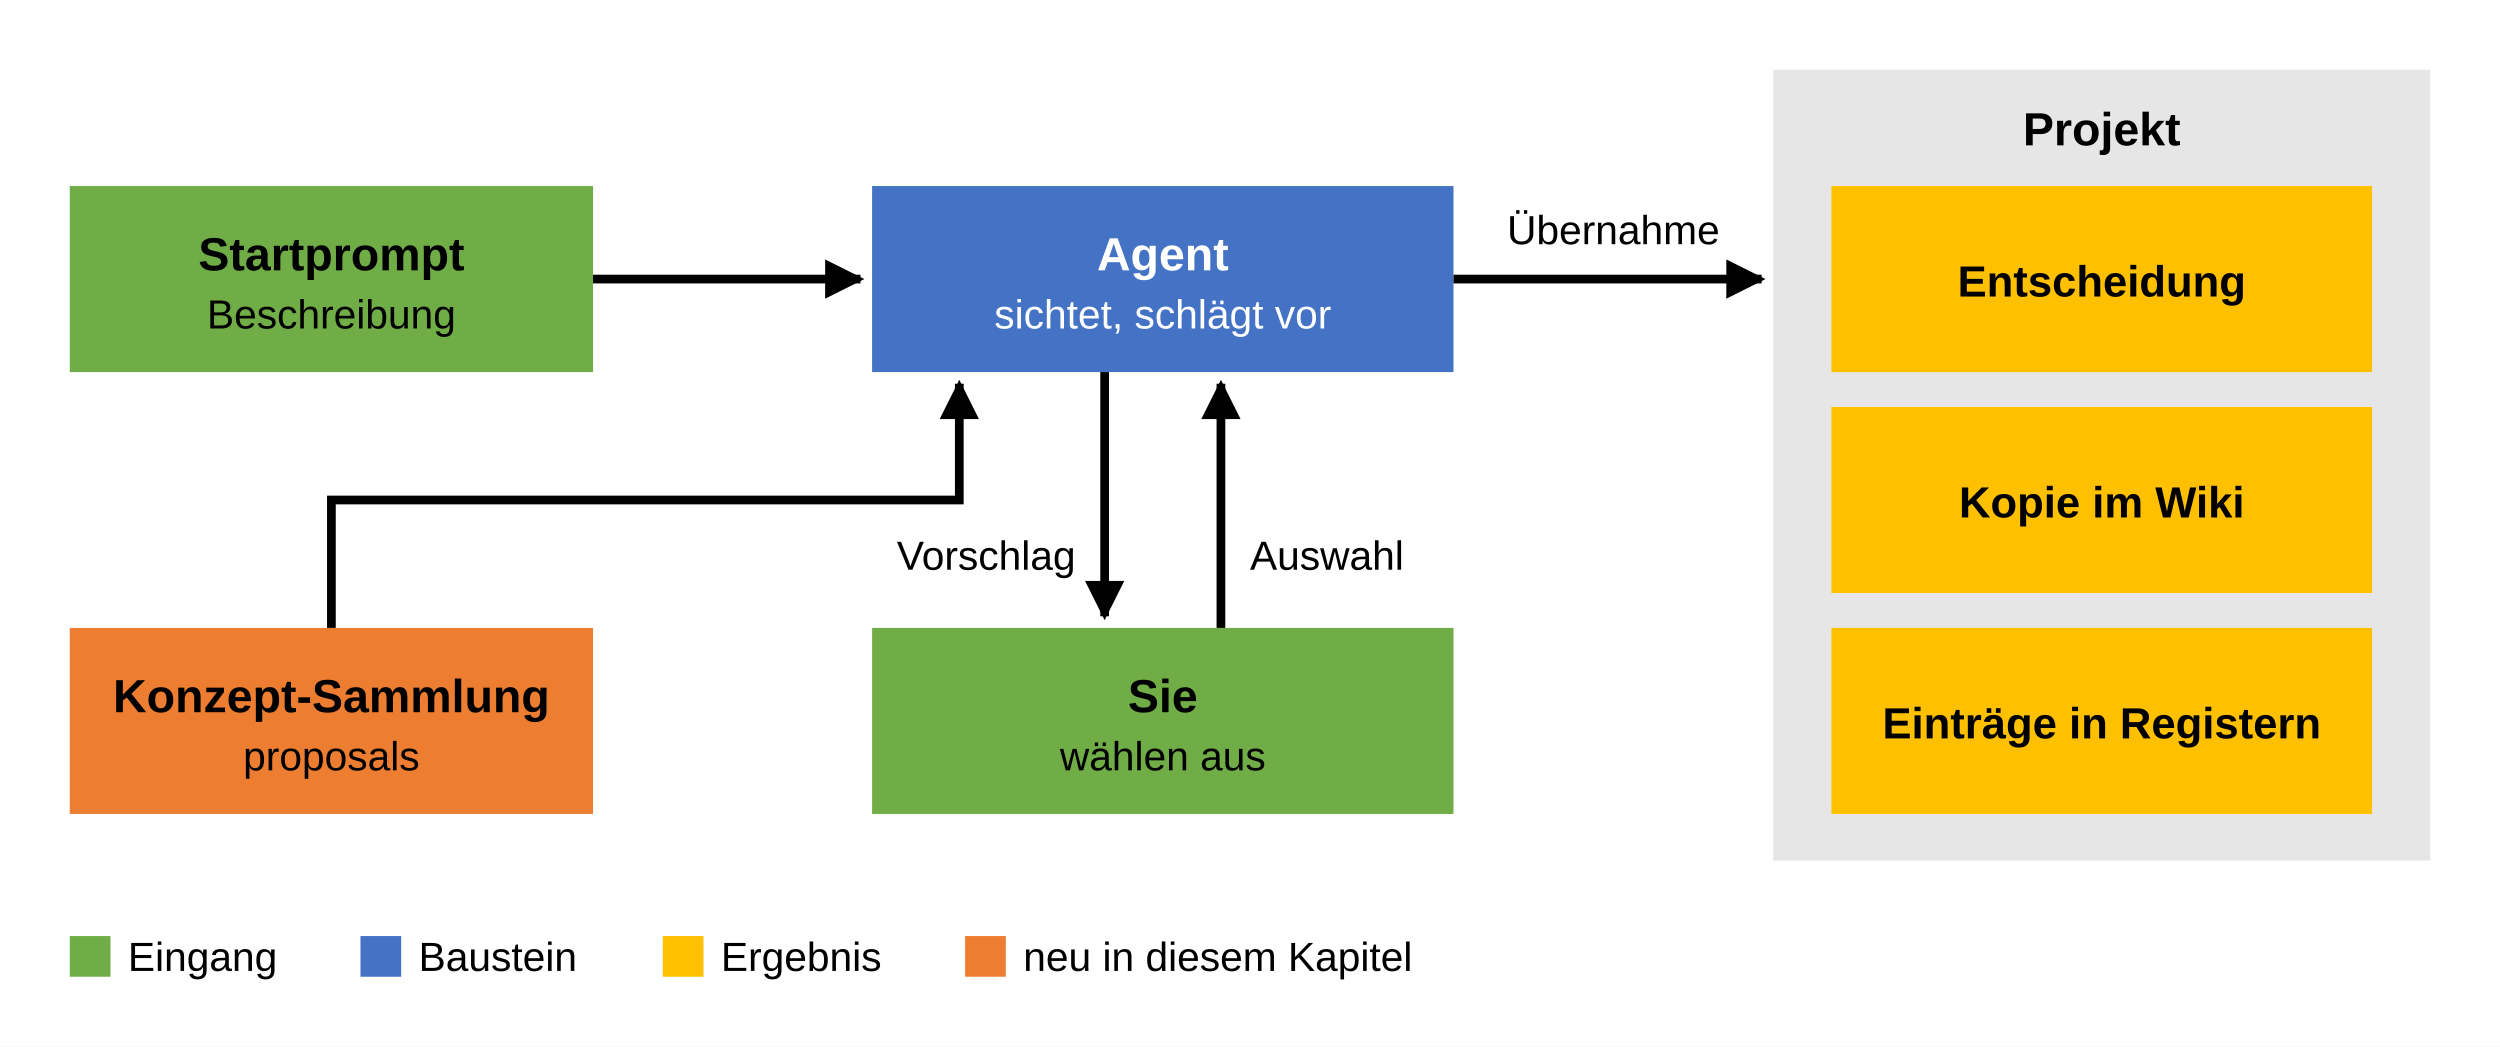
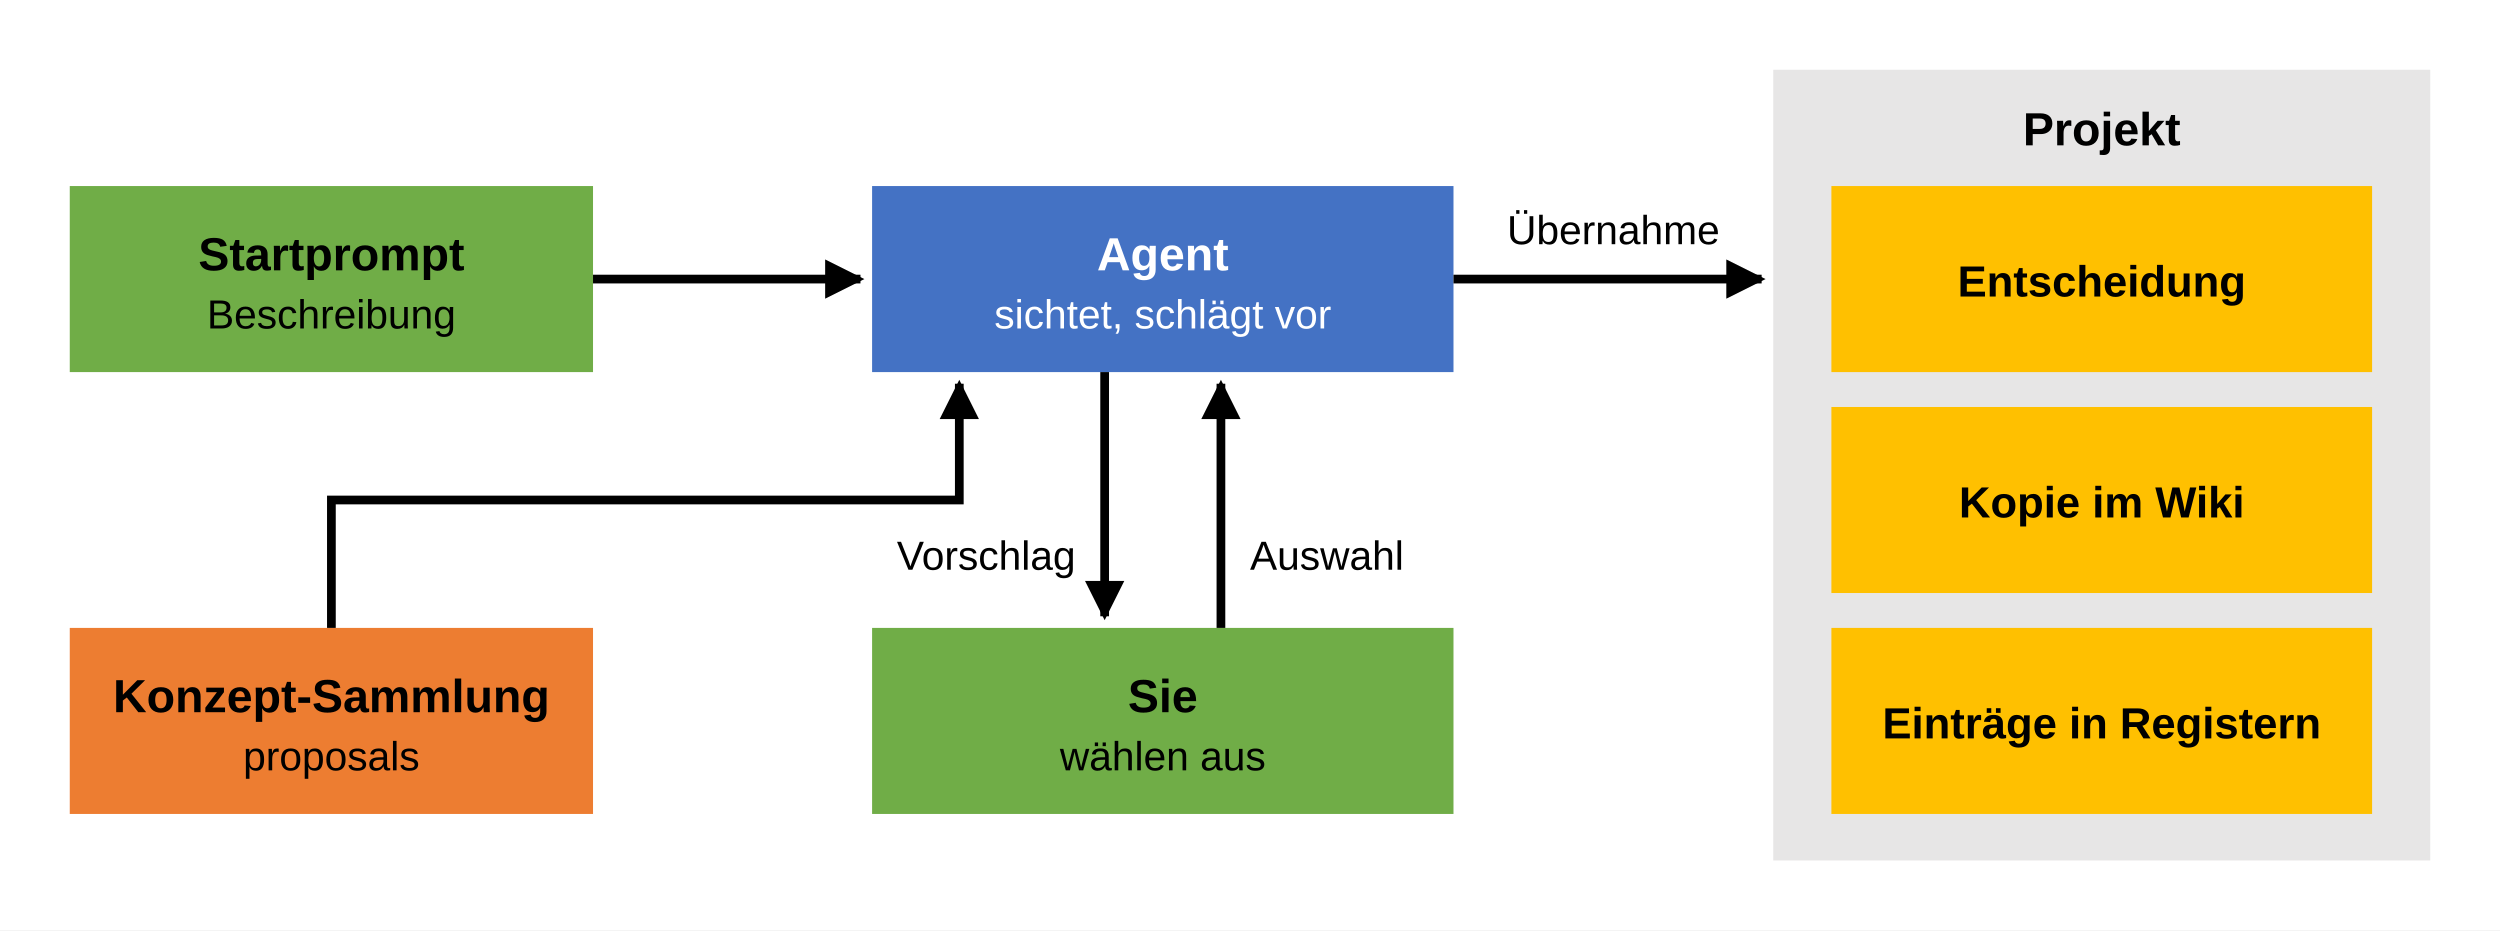
- <svg xmlns="http://www.w3.org/2000/svg" viewBox="0 0 860 360" width="860" height="360" role="img" aria-label="Zwei Wege ins Projekt: Startprompt und Konzept-Sammlung führen zum Agenten, Sie wählen aus seinem Vorschlag, das Gewählte kommt ins Projekt" font-family="Arial, Helvetica, sans-serif">
+ <svg xmlns="http://www.w3.org/2000/svg" viewBox="0 0 860 320" width="860" height="320" role="img" aria-label="Zwei Wege ins Projekt: Startprompt und Konzept-Sammlung führen zum Agenten, Sie wählen aus seinem Vorschlag, das Gewählte kommt ins Projekt" font-family="Arial, Helvetica, sans-serif">
  <defs>
    <marker id="b" viewBox="0 0 10 10" refX="9" refY="5" markerWidth="4.5" markerHeight="4.5" orient="auto">
      <path d="M0 0L10 5L0 10z" fill="#4472C4" />
    </marker>
    <marker id="g" viewBox="0 0 10 10" refX="9" refY="5" markerWidth="4.5" markerHeight="4.5" orient="auto">
      <path d="M0 0L10 5L0 10z" fill="#70AD47" />
    </marker>
    <marker id="y" viewBox="0 0 10 10" refX="9" refY="5" markerWidth="4.5" markerHeight="4.5" orient="auto">
      <path d="M0 0L10 5L0 10z" fill="#FFC000" />
    </marker>
    <marker id="o" viewBox="0 0 10 10" refX="9" refY="5" markerWidth="4.5" markerHeight="4.5" orient="auto">
      <path d="M0 0L10 5L0 10z" fill="#ED7D31" />
    </marker>
    <marker id="s" viewBox="0 0 10 10" refX="9" refY="5" markerWidth="4.5" markerHeight="4.5" orient="auto">
      <path d="M0 0L10 5L0 10z" fill="#000000" />
    </marker>
    <marker id="r" viewBox="0 0 10 10" refX="9" refY="5" markerWidth="4.5" markerHeight="4.5" orient="auto">
      <path d="M0 0L10 5L0 10z" fill="#595959" />
    </marker>
  </defs>
-   <rect width="860" height="360" fill="#FFFFFF" />
+   <rect width="860" height="320" fill="#FFFFFF" />
  <rect x="24" y="64" width="180" height="64" fill="#70AD47" />
  <text x="114.0" y="93.0" font-size="16" fill="#000000" font-weight="700" text-anchor="middle">Startprompt</text>
  <text x="114.0" y="113.0" font-size="14" fill="#000000" font-weight="400" text-anchor="middle">Beschreibung</text>
  <rect x="24" y="216" width="180" height="64" fill="#ED7D31" />
  <text x="114.0" y="245.0" font-size="16" fill="#000000" font-weight="700" text-anchor="middle">Konzept-Sammlung</text>
  <text x="114.0" y="265.0" font-size="14" fill="#000000" font-weight="400" text-anchor="middle">proposals</text>
  <rect x="300" y="64" width="200" height="64" fill="#4472C4" />
  <text x="400.0" y="93.0" font-size="16" fill="#FFFFFF" font-weight="700" text-anchor="middle">Agent</text>
  <text x="400.0" y="113.0" font-size="14" fill="#FFFFFF" font-weight="400" text-anchor="middle">sichtet, schlägt vor</text>
  <rect x="300" y="216" width="200" height="64" fill="#70AD47" />
  <text x="400.0" y="245.0" font-size="16" fill="#000000" font-weight="700" text-anchor="middle">Sie</text>
  <text x="400.0" y="265.0" font-size="14" fill="#000000" font-weight="400" text-anchor="middle">wählen aus</text>
  <rect x="610" y="24" width="226" height="272" fill="#E7E6E6" />
  <text x="723.0" y="50" font-size="16" fill="#000000" font-weight="700" text-anchor="middle">Projekt</text>
  <rect x="630" y="64" width="186" height="64" fill="#FFC000" />
  <text x="723.0" y="102.0" font-size="15" fill="#000000" font-weight="700" text-anchor="middle">Entscheidung</text>
  <rect x="630" y="140" width="186" height="64" fill="#FFC000" />
  <text x="723.0" y="178.0" font-size="15" fill="#000000" font-weight="700" text-anchor="middle">Kopie im Wiki</text>
  <rect x="630" y="216" width="186" height="64" fill="#FFC000" />
  <text x="723.0" y="254.0" font-size="15" fill="#000000" font-weight="700" text-anchor="middle">Einträge in Registern</text>
  <line x1="204" y1="96.0" x2="296" y2="96.0" stroke="#000000" stroke-width="3" marker-end="url(#s)" />
  <path d="M114.0 216V172H330V132" fill="none" stroke="#000000" stroke-width="3" marker-end="url(#s)" />
  <line x1="380" y1="128" x2="380" y2="212" stroke="#000000" stroke-width="3" marker-end="url(#s)" />
  <text x="370" y="196" font-size="14" fill="#000000" font-weight="400" text-anchor="end">Vorschlag</text>
  <line x1="420" y1="216" x2="420" y2="132" stroke="#000000" stroke-width="3" marker-end="url(#s)" />
  <text x="430" y="196" font-size="14" fill="#000000" font-weight="400" text-anchor="start">Auswahl</text>
  <line x1="500" y1="96.0" x2="606" y2="96.0" stroke="#000000" stroke-width="3" marker-end="url(#s)" />
  <text x="555.0" y="84.0" font-size="14" fill="#000000" font-weight="400" text-anchor="middle">Übernahme</text>
-   <rect x="24" y="322" width="14" height="14" fill="#70AD47" />
-   <text x="44" y="334" font-size="14" fill="#000000" font-weight="400" text-anchor="start">Eingang</text>
-   <rect x="124" y="322" width="14" height="14" fill="#4472C4" />
-   <text x="144" y="334" font-size="14" fill="#000000" font-weight="400" text-anchor="start">Baustein</text>
-   <rect x="228" y="322" width="14" height="14" fill="#FFC000" />
-   <text x="248" y="334" font-size="14" fill="#000000" font-weight="400" text-anchor="start">Ergebnis</text>
-   <rect x="332" y="322" width="14" height="14" fill="#ED7D31" />
-   <text x="352" y="334" font-size="14" fill="#000000" font-weight="400" text-anchor="start">neu in diesem Kapitel</text>
</svg>
